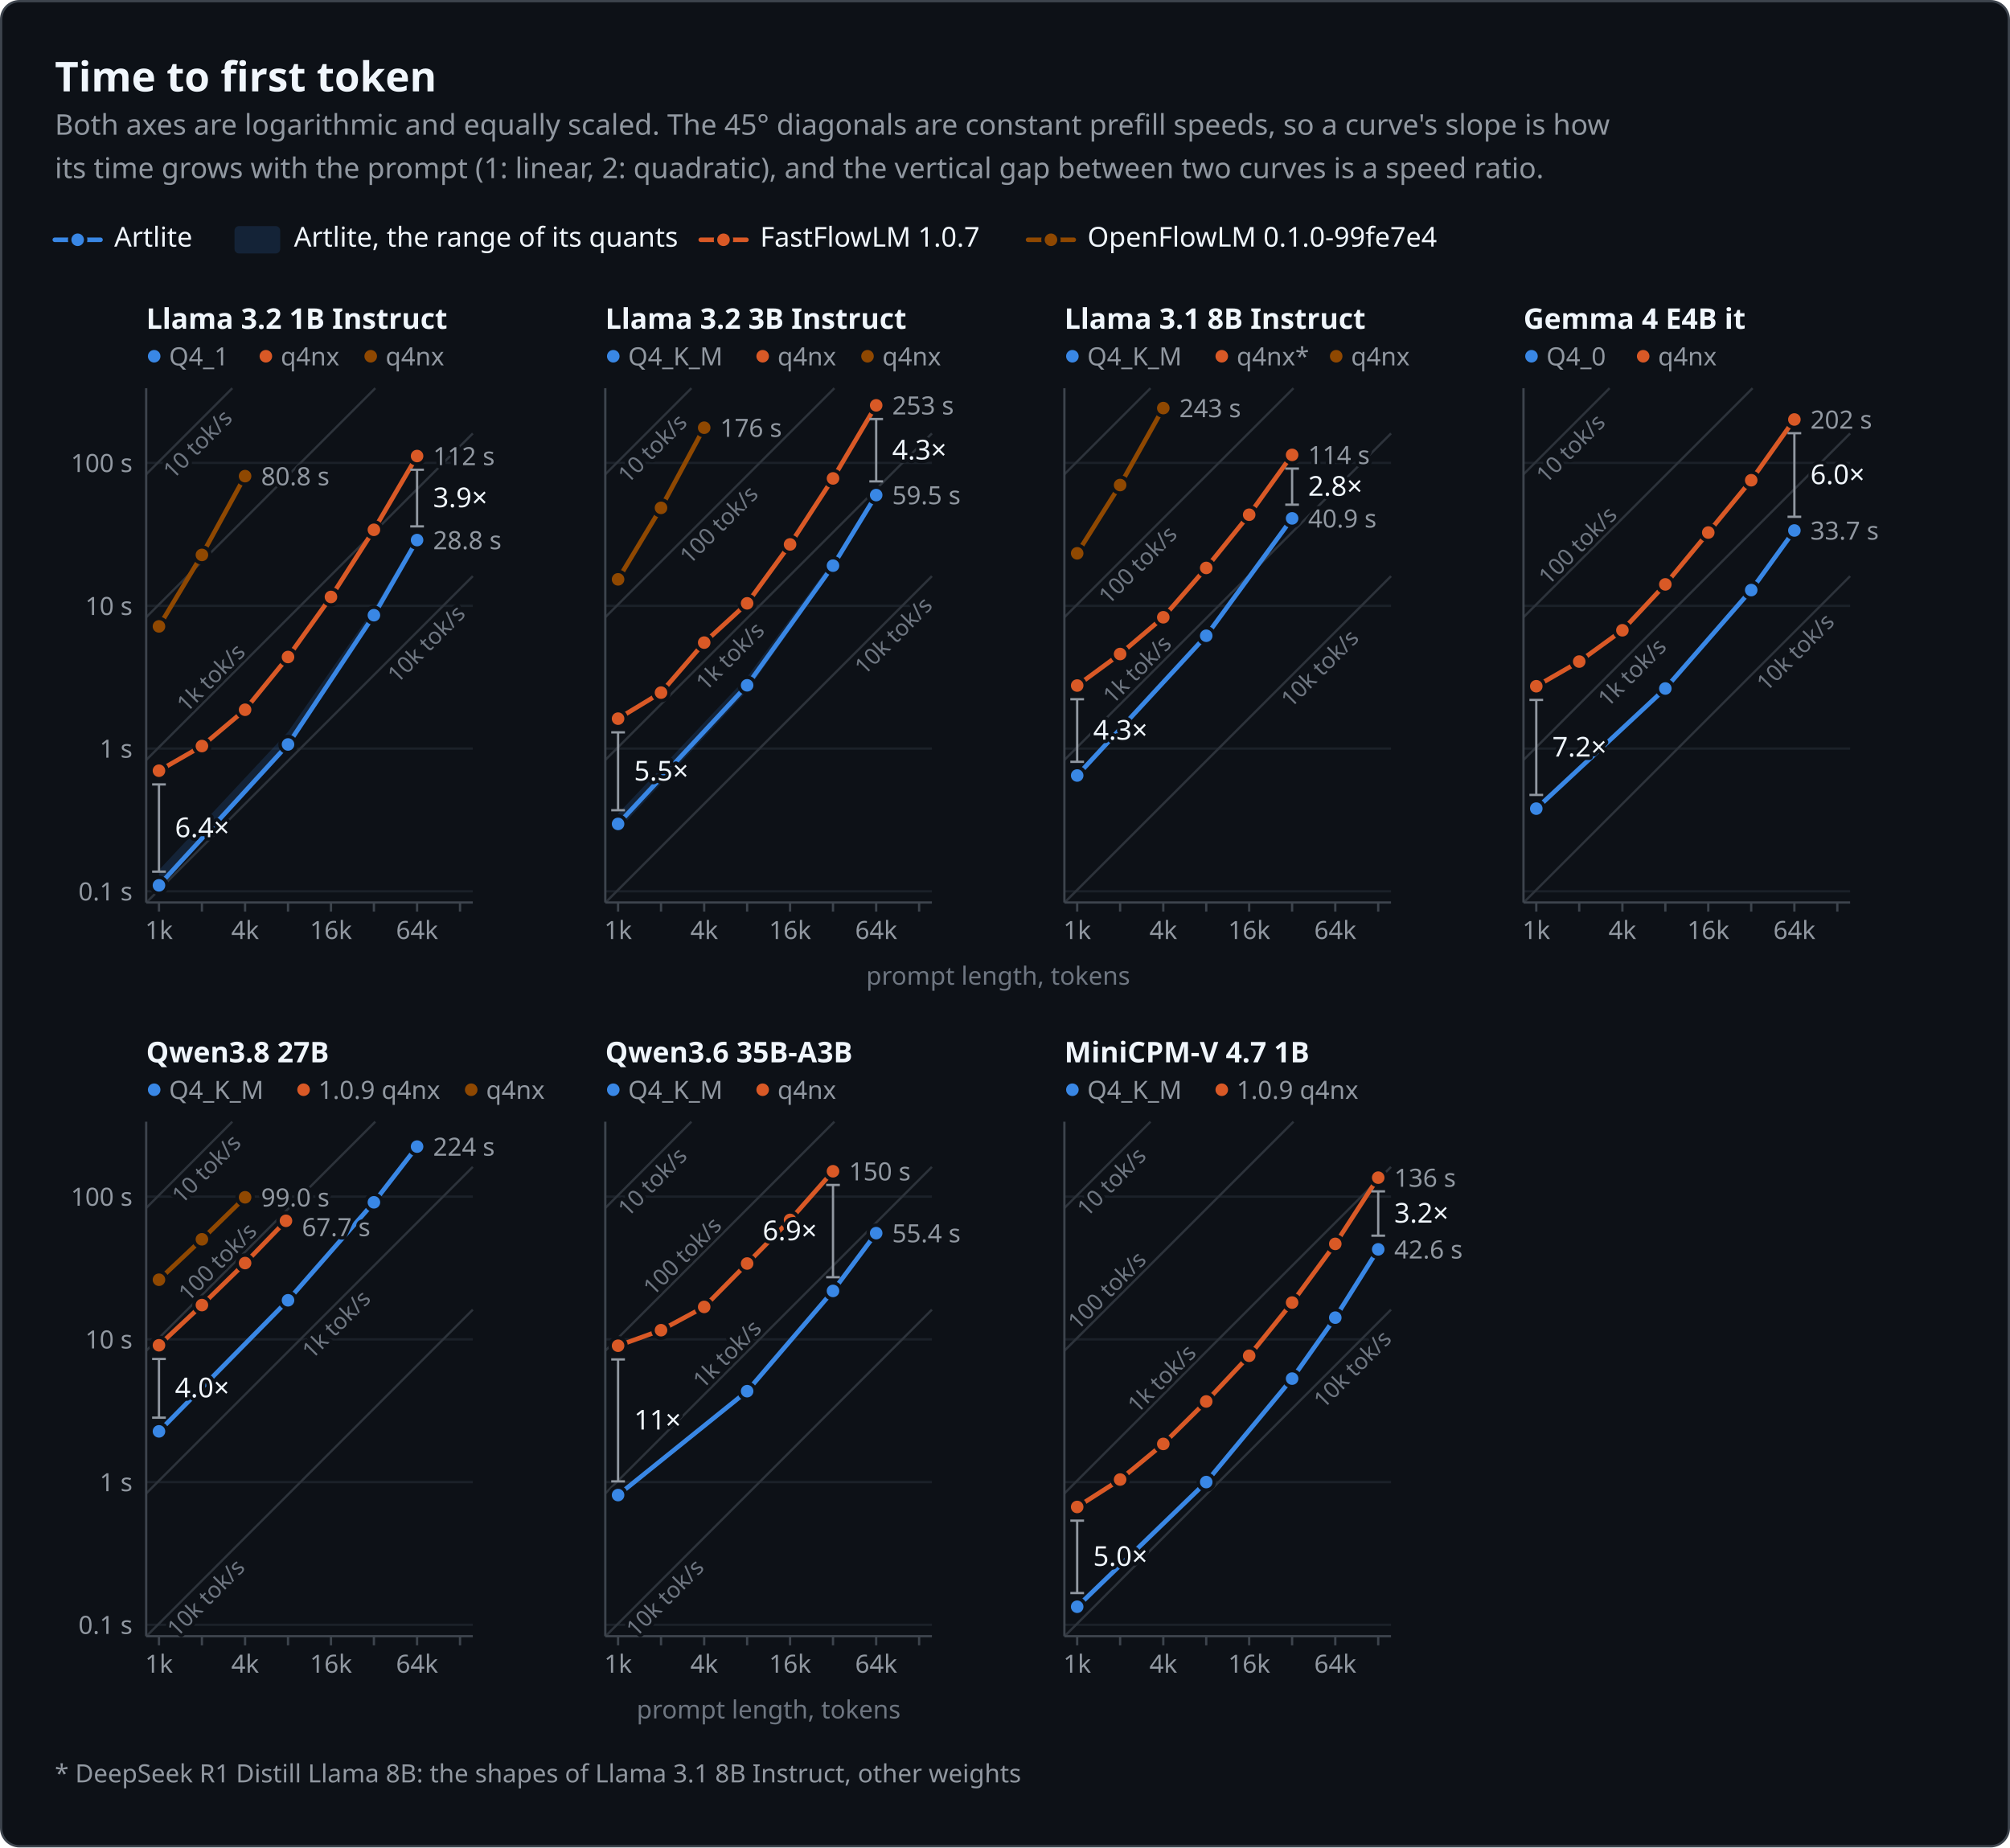
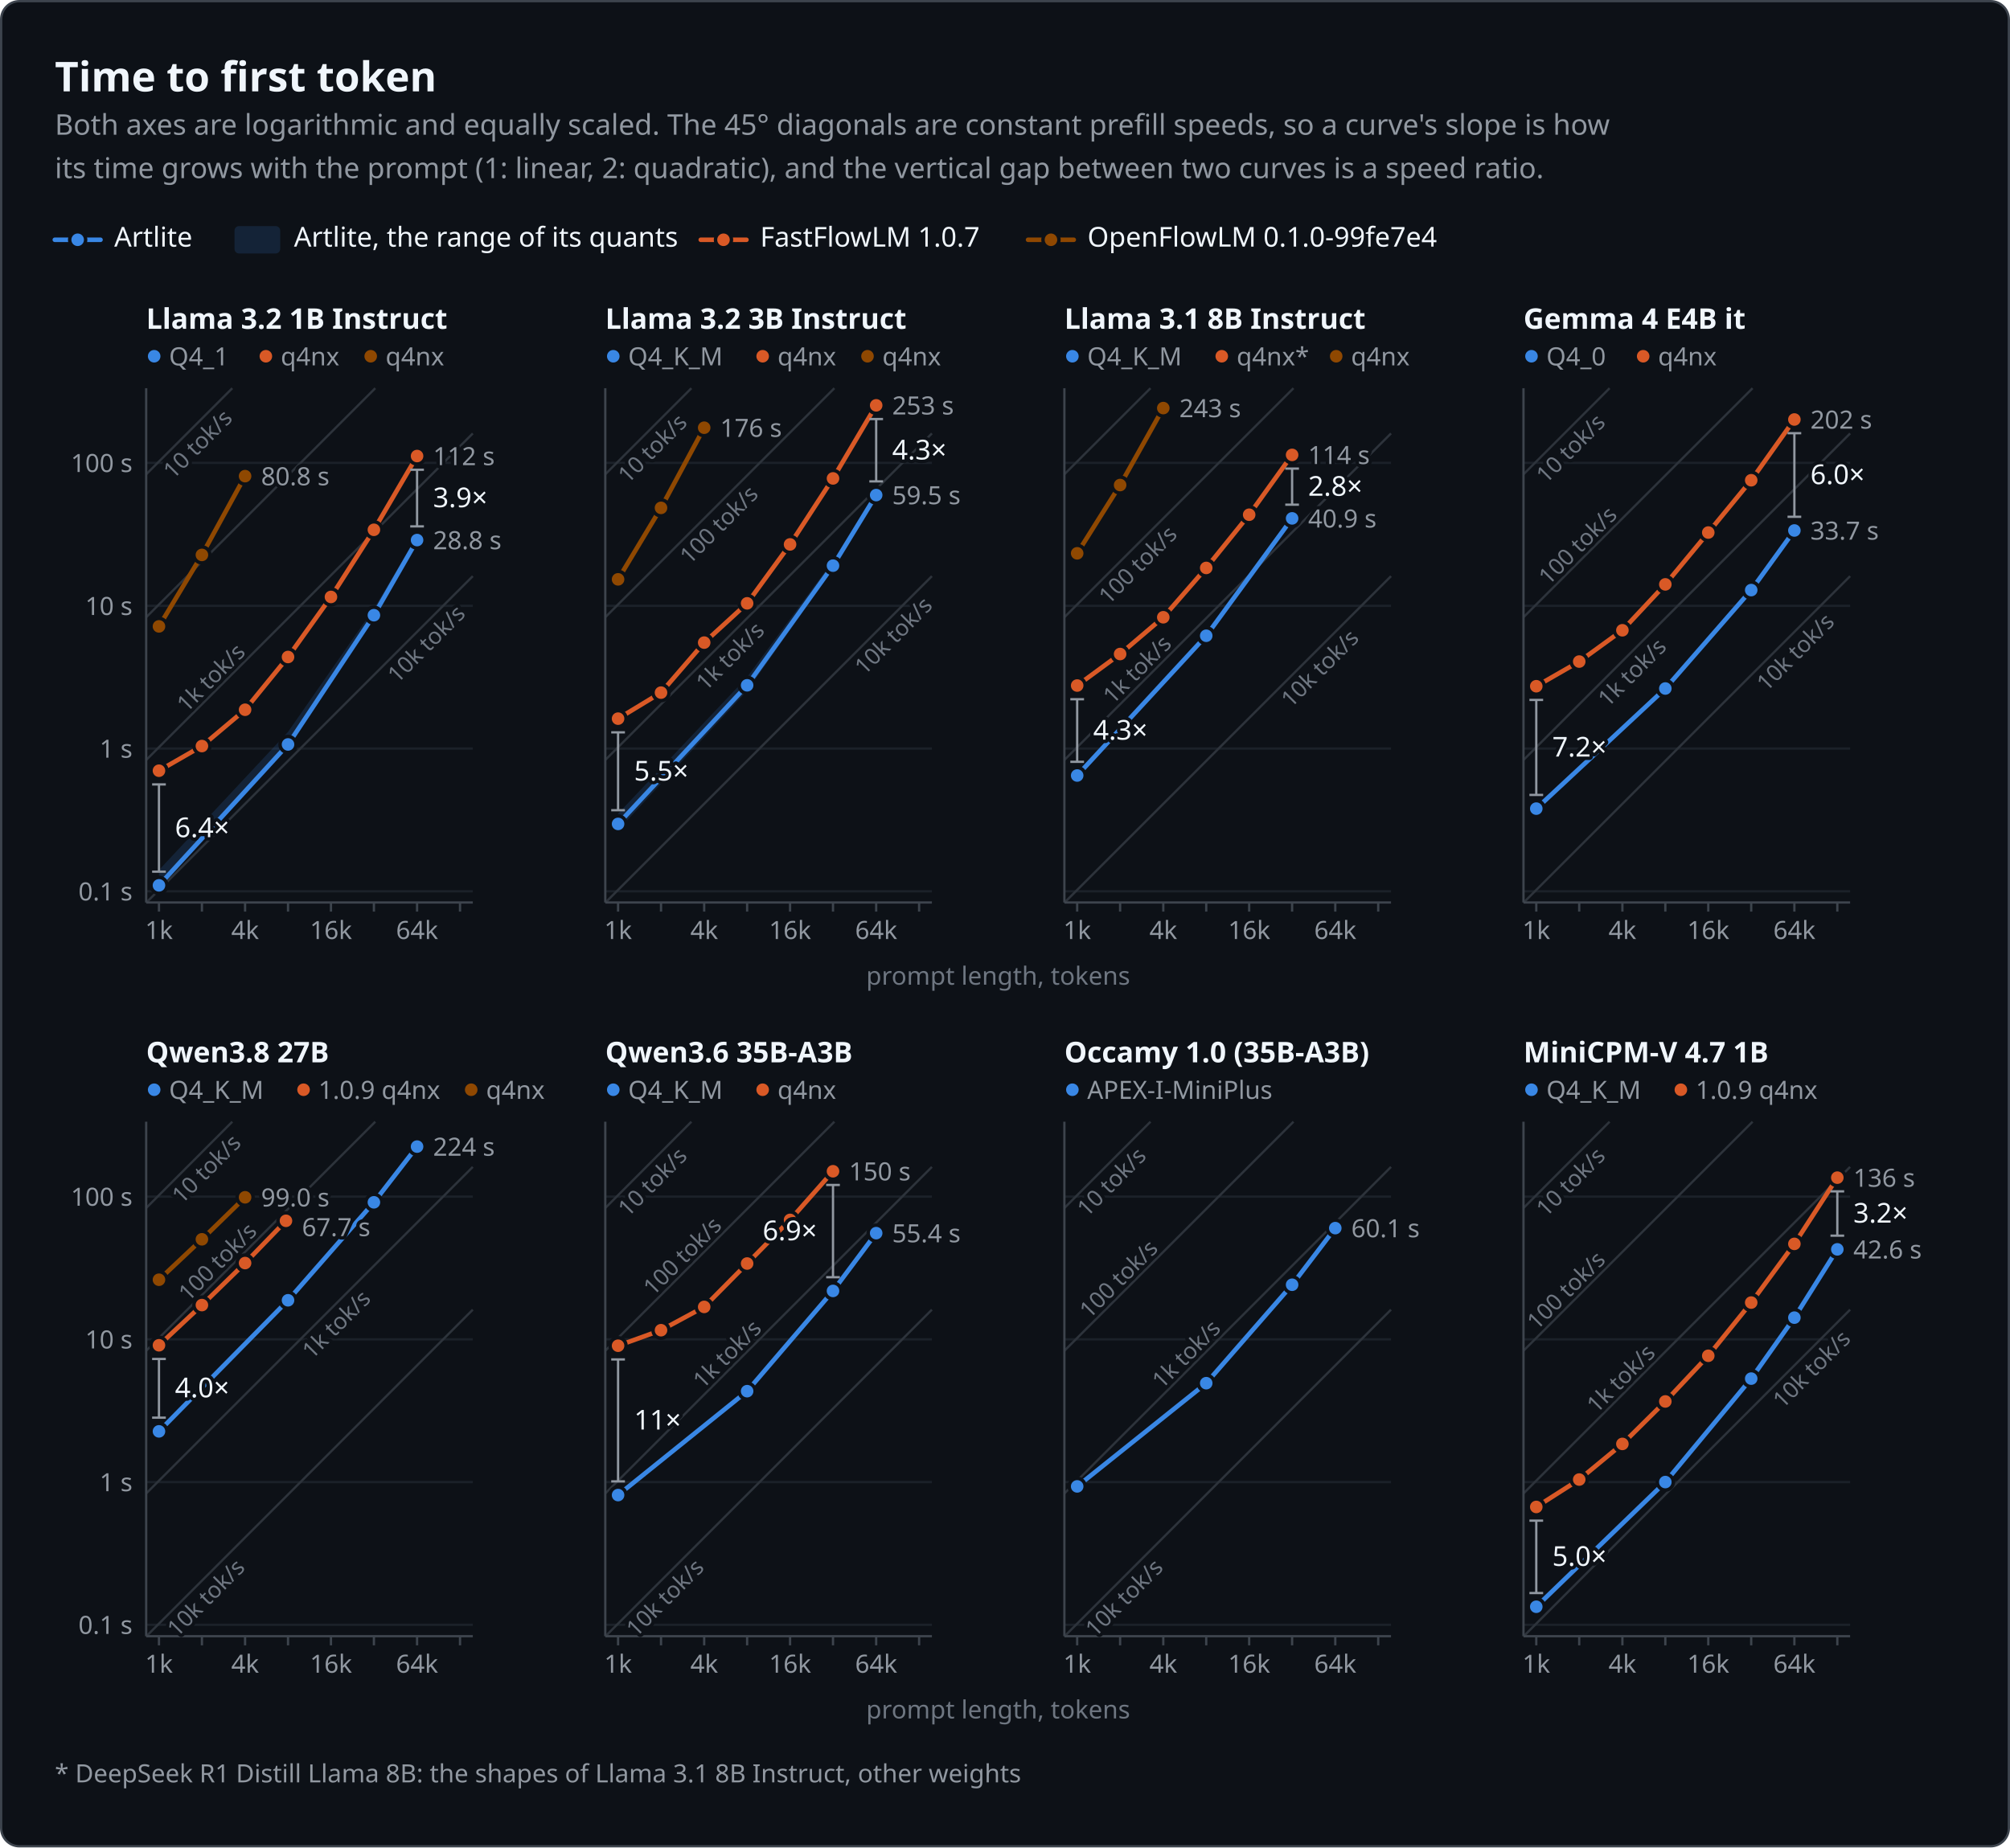
<svg xmlns="http://www.w3.org/2000/svg" width="880" height="809" viewBox="0 0 880 809" role="img" aria-labelledby="t d">
  <style>text{font-family:-apple-system, BlinkMacSystemFont, "Segoe UI", "Noto Sans", Helvetica, Arial, sans-serif;font-size:11px;fill:#9198a1;font-variant-numeric:tabular-nums}.title{font-size:18px;font-weight:600;fill:#f0f6fc}.sub{font-size:12.5px}.h{font-size:12.5px;font-weight:600;fill:#f0f6fc}.lbl{font-size:12px;fill:#f0f6fc}.lbl2{font-size:12px}.strong{font-weight:600;fill:#f0f6fc}.muted{fill:#6e7681}.small{font-size:10px}.halo{paint-order:stroke;stroke:#0d1117;stroke-width:3px;stroke-linejoin:round}.grid{stroke:#1b2129}.axis{stroke:#3d444d}.guide{stroke:#2d333b}.bracket{stroke:#9198a1;fill:none}.ft{fill:#1c5cab}.detail{font-size:12px;font-weight:400;fill:#9198a1}.tile{fill:#1b2129;stroke:#9198a1;stroke-width:1}.cut{stroke:#9198a1;stroke-width:.75;fill:none}.f0{fill:#3987e5}.l0{stroke:#3987e5;stroke-width:2;fill:none;stroke-linejoin:round;stroke-linecap:round}.d0{fill:#3987e5;stroke:#0d1117;stroke-width:1.5}.b0{fill:#3987e5;fill-opacity:.16}.f1{fill:#d95926}.l1{stroke:#d95926;stroke-width:2;fill:none;stroke-linejoin:round;stroke-linecap:round}.d1{fill:#d95926;stroke:#0d1117;stroke-width:1.5}.b1{fill:#d95926;fill-opacity:.16}.f2{fill:#199e70}.l2{stroke:#199e70;stroke-width:2;fill:none;stroke-linejoin:round;stroke-linecap:round}.d2{fill:#199e70;stroke:#0d1117;stroke-width:1.5}.b2{fill:#199e70;fill-opacity:.16}.f3{fill:#8f4801}.l3{stroke:#8f4801;stroke-width:2;fill:none;stroke-linejoin:round;stroke-linecap:round}.d3{fill:#8f4801;stroke:#0d1117;stroke-width:1.5}.b3{fill:#8f4801;fill-opacity:.16}</style>
  <rect x="0.5" y="0.5" width="879" height="808" rx="8" fill="#0d1117" stroke="#3d444d" />
  <text x="24.0" y="40.0" class="title">Time to first token</text>
  <text x="24.0" y="59.0" class="sub">Both axes are logarithmic and equally scaled. The 45° diagonals are constant prefill speeds, so a curve's slope is how</text>
  <text x="24.0" y="78.0" class="sub">its time grows with the prompt (1: linear, 2: quadratic), and the vertical gap between two curves is a speed ratio.</text>
  <line x1="24.0" y1="105.0" x2="44.0" y2="105.0" class="l0" />
  <circle cx="34" cy="105" r="3.5" class="d0" />
  <text x="50.0" y="108.0" class="lbl">Artlite</text>
  <rect x="102.672" y="99" width="20" height="12" rx="2" class="b0" />
  <text x="128.7" y="108.0" class="lbl">Artlite, the range of its quants</text>
  <line x1="306.8" y1="105.0" x2="326.8" y2="105.0" class="l1" />
  <circle cx="316.756" cy="105" r="3.5" class="d1" />
  <text x="332.8" y="108.0" class="lbl">FastFlowLM 1.0.7</text>
  <line x1="450.1" y1="105.0" x2="470.1" y2="105.0" class="l3" />
  <circle cx="460.12" cy="105" r="3.5" class="d3" />
  <text x="476.1" y="108.0" class="lbl">OpenFlowLM 0.1.0-99fe7e4</text>
  <text x="64.0" y="144.0" class="h">Llama 3.2 1B Instruct</text>
  <circle cx="67.5" cy="156.0" r="3.5" class="d0" />
  <text x="74.0" y="160.0">Q4_1</text>
  <circle cx="116.4" cy="156.0" r="3.5" class="d1" />
  <text x="122.9" y="160.0">q4nx</text>
  <circle cx="162.3" cy="156.0" r="3.5" class="d3" />
  <text x="168.8" y="160.0">q4nx</text>
  <line x1="64.0" y1="390.3" x2="207.0" y2="390.3" class="grid" />
  <text x="58.0" y="394.3" text-anchor="end">0.1 s</text>
  <line x1="64.0" y1="327.8" x2="207.0" y2="327.8" class="grid" />
  <text x="58.0" y="331.8" text-anchor="end">1 s</text>
  <line x1="64.0" y1="265.3" x2="207.0" y2="265.3" class="grid" />
  <text x="58.0" y="269.3" text-anchor="end">10 s</text>
  <line x1="64.0" y1="202.7" x2="207.0" y2="202.7" class="grid" />
  <text x="58.0" y="206.7" text-anchor="end">100 s</text>
  <line x1="64.0" y1="207.7" x2="101.7" y2="170.0" class="guide" />
  <line x1="64.0" y1="270.3" x2="164.3" y2="170.0" class="guide" />
  <line x1="64.0" y1="332.8" x2="207.0" y2="189.8" class="guide" />
  <line x1="64.1" y1="395.2" x2="207.0" y2="252.3" class="guide" />
  <line x1="64.0" y1="395.2" x2="207.0" y2="395.2" class="axis" />
  <line x1="64.0" y1="170.0" x2="64.0" y2="395.2" class="axis" />
  <line x1="69.6" y1="395.2" x2="69.6" y2="399.2" class="axis" />
  <text x="69.6" y="411.2" text-anchor="middle">1k</text>
  <line x1="88.4" y1="395.2" x2="88.4" y2="399.2" class="axis" />
  <line x1="107.3" y1="395.2" x2="107.3" y2="399.2" class="axis" />
  <text x="107.3" y="411.2" text-anchor="middle">4k</text>
  <line x1="126.1" y1="395.2" x2="126.1" y2="399.2" class="axis" />
  <line x1="144.9" y1="395.2" x2="144.9" y2="399.2" class="axis" />
  <text x="144.9" y="411.2" text-anchor="middle">16k</text>
  <line x1="163.7" y1="395.2" x2="163.7" y2="399.2" class="axis" />
  <line x1="182.6" y1="395.2" x2="182.6" y2="399.2" class="axis" />
  <text x="182.6" y="411.2" text-anchor="middle">64k</text>
  <line x1="201.4" y1="395.2" x2="201.4" y2="399.2" class="axis" />
  <polygon points="69.6,381.0 126.1,320.5 163.7,266.5 182.6,234.8 182.6,236.6 163.7,269.4 126.1,326.0 69.6,387.7" class="b0" />
  <polyline points="69.6,337.5 88.4,326.7 107.3,310.8 126.1,287.7 144.9,261.4 163.7,232.0 182.6,199.7" class="l1" />
  <circle cx="69.6" cy="337.5" r="3.5" class="d1" />
  <circle cx="88.4" cy="326.7" r="3.5" class="d1" />
  <circle cx="107.3" cy="310.8" r="3.5" class="d1" />
  <circle cx="126.1" cy="287.7" r="3.5" class="d1" />
  <circle cx="144.9" cy="261.4" r="3.5" class="d1" />
  <circle cx="163.7" cy="232.0" r="3.5" class="d1" />
  <circle cx="182.6" cy="199.7" r="3.5" class="d1" />
  <polyline points="69.6,274.3 88.4,243.0 107.3,208.5" class="l3" />
  <circle cx="69.6" cy="274.3" r="3.5" class="d3" />
  <circle cx="88.4" cy="243.0" r="3.5" class="d3" />
  <circle cx="107.3" cy="208.5" r="3.5" class="d3" />
  <polyline points="69.6,387.7 126.1,326.0 163.7,269.4 182.6,236.5" class="l0" />
  <circle cx="69.6" cy="387.7" r="3.5" class="d0" />
  <circle cx="126.1" cy="326.0" r="3.5" class="d0" />
  <circle cx="163.7" cy="269.4" r="3.5" class="d0" />
  <circle cx="182.6" cy="236.5" r="3.5" class="d0" />
  <text x="189.6" y="203.7" class="halo">112 s</text>
  <text x="114.3" y="212.5" class="halo">80.8 s</text>
  <text x="189.6" y="240.5" class="halo">28.8 s</text>
  <path d="M66.6,381.7h6M69.6,381.7V343.5M66.6,343.5h6" class="bracket" />
  <text x="76.6" y="366.6" class="lbl halo">6.4×</text>
  <path d="M179.6,230.5h6M182.6,230.5V205.7M179.6,205.7h6" class="bracket" />
  <text x="189.6" y="222.1" class="lbl halo">3.9×</text>
  <text x="89.0" y="196.9" text-anchor="middle" class="muted small halo" transform="rotate(-45.0 89.0 196.9)">10 tok/s</text>
  <text x="94.8" y="299.2" text-anchor="middle" class="muted small halo" transform="rotate(-45.0 94.8 299.2)">1k tok/s</text>
  <text x="189.1" y="284.4" text-anchor="middle" class="muted small halo" transform="rotate(-45.0 189.1 284.4)">10k tok/s</text>
  <text x="265.0" y="144.0" class="h">Llama 3.2 3B Instruct</text>
  <circle cx="268.5" cy="156.0" r="3.5" class="d0" />
  <text x="275.0" y="160.0">Q4_K_M</text>
  <circle cx="333.9" cy="156.0" r="3.5" class="d1" />
  <text x="340.4" y="160.0">q4nx</text>
  <circle cx="379.8" cy="156.0" r="3.5" class="d3" />
  <text x="386.3" y="160.0">q4nx</text>
  <line x1="265.0" y1="390.3" x2="408.0" y2="390.3" class="grid" />
  <line x1="265.0" y1="327.8" x2="408.0" y2="327.8" class="grid" />
  <line x1="265.0" y1="265.3" x2="408.0" y2="265.3" class="grid" />
  <line x1="265.0" y1="202.7" x2="408.0" y2="202.7" class="grid" />
  <line x1="265.0" y1="207.7" x2="302.7" y2="170.0" class="guide" />
  <line x1="265.0" y1="270.3" x2="365.3" y2="170.0" class="guide" />
  <line x1="265.0" y1="332.8" x2="408.0" y2="189.8" class="guide" />
  <line x1="265.1" y1="395.2" x2="408.0" y2="252.3" class="guide" />
  <line x1="265.0" y1="395.2" x2="408.0" y2="395.2" class="axis" />
  <line x1="265.0" y1="170.0" x2="265.0" y2="395.2" class="axis" />
  <line x1="270.6" y1="395.2" x2="270.6" y2="399.2" class="axis" />
  <text x="270.6" y="411.2" text-anchor="middle">1k</text>
  <line x1="289.4" y1="395.2" x2="289.4" y2="399.2" class="axis" />
  <line x1="308.3" y1="395.2" x2="308.3" y2="399.2" class="axis" />
  <text x="308.3" y="411.2" text-anchor="middle">4k</text>
  <line x1="327.1" y1="395.2" x2="327.1" y2="399.2" class="axis" />
  <line x1="345.9" y1="395.2" x2="345.9" y2="399.2" class="axis" />
  <text x="345.9" y="411.2" text-anchor="middle">16k</text>
  <line x1="364.7" y1="395.2" x2="364.7" y2="399.2" class="axis" />
  <line x1="383.6" y1="395.2" x2="383.6" y2="399.2" class="axis" />
  <text x="383.6" y="411.2" text-anchor="middle">64k</text>
  <line x1="402.4" y1="395.2" x2="402.4" y2="399.2" class="axis" />
  <polygon points="270.6,356.3 327.1,296.5 364.7,245.6 364.7,249.2 327.1,302.5 270.6,363.5" class="b0" />
  <polyline points="270.6,314.7 289.4,303.3 308.3,281.4 327.1,264.2 345.9,238.4 364.7,209.5 383.6,177.5" class="l1" />
  <circle cx="270.6" cy="314.7" r="3.5" class="d1" />
  <circle cx="289.4" cy="303.3" r="3.5" class="d1" />
  <circle cx="308.3" cy="281.4" r="3.5" class="d1" />
  <circle cx="327.1" cy="264.2" r="3.5" class="d1" />
  <circle cx="345.9" cy="238.4" r="3.5" class="d1" />
  <circle cx="364.7" cy="209.5" r="3.5" class="d1" />
  <circle cx="383.6" cy="177.5" r="3.5" class="d1" />
  <polyline points="270.6,253.7 289.4,222.4 308.3,187.3" class="l3" />
  <circle cx="270.6" cy="253.7" r="3.5" class="d3" />
  <circle cx="289.4" cy="222.4" r="3.5" class="d3" />
  <circle cx="308.3" cy="187.3" r="3.5" class="d3" />
  <polyline points="270.6,360.8 327.1,300.1 364.7,247.7 383.6,216.8" class="l0" />
  <circle cx="270.6" cy="360.8" r="3.5" class="d0" />
  <circle cx="327.1" cy="300.1" r="3.5" class="d0" />
  <circle cx="364.7" cy="247.7" r="3.5" class="d0" />
  <circle cx="383.6" cy="216.8" r="3.5" class="d0" />
  <text x="390.6" y="181.5" class="halo">253 s</text>
  <text x="315.3" y="191.3" class="halo">176 s</text>
  <text x="390.6" y="220.8" class="halo">59.5 s</text>
  <path d="M267.6,354.8h6M270.6,354.8V320.7M267.6,320.7h6" class="bracket" />
  <text x="277.6" y="341.8" class="lbl halo">5.5×</text>
  <path d="M380.6,210.8h6M383.6,210.8V183.5M380.6,183.5h6" class="bracket" />
  <text x="390.6" y="201.2" class="lbl halo">4.3×</text>
  <text x="288.1" y="198.8" text-anchor="middle" class="muted small halo" transform="rotate(-45.0 288.1 198.8)">10 tok/s</text>
  <text x="317.2" y="232.2" text-anchor="middle" class="muted small halo" transform="rotate(-45.0 317.2 232.2)">100 tok/s</text>
  <text x="322.1" y="289.8" text-anchor="middle" class="muted small halo" transform="rotate(-45.0 322.1 289.8)">1k tok/s</text>
  <text x="393.6" y="280.8" text-anchor="middle" class="muted small halo" transform="rotate(-45.0 393.6 280.8)">10k tok/s</text>
  <text x="466.0" y="144.0" class="h">Llama 3.1 8B Instruct</text>
  <circle cx="469.5" cy="156.0" r="3.5" class="d0" />
  <text x="476.0" y="160.0">Q4_K_M</text>
  <circle cx="534.9" cy="156.0" r="3.5" class="d1" />
  <text x="541.4" y="160.0">q4nx*</text>
  <circle cx="585.0" cy="156.0" r="3.5" class="d3" />
  <text x="591.5" y="160.0">q4nx</text>
  <line x1="466.0" y1="390.3" x2="609.0" y2="390.3" class="grid" />
  <line x1="466.0" y1="327.8" x2="609.0" y2="327.8" class="grid" />
  <line x1="466.0" y1="265.3" x2="609.0" y2="265.3" class="grid" />
  <line x1="466.0" y1="202.7" x2="609.0" y2="202.7" class="grid" />
  <line x1="466.0" y1="207.7" x2="503.7" y2="170.0" class="guide" />
  <line x1="466.0" y1="270.3" x2="566.3" y2="170.0" class="guide" />
  <line x1="466.0" y1="332.8" x2="609.0" y2="189.8" class="guide" />
  <line x1="466.1" y1="395.2" x2="609.0" y2="252.3" class="guide" />
  <line x1="466.0" y1="395.2" x2="609.0" y2="395.2" class="axis" />
  <line x1="466.0" y1="170.0" x2="466.0" y2="395.2" class="axis" />
  <line x1="471.6" y1="395.2" x2="471.6" y2="399.2" class="axis" />
  <text x="471.6" y="411.2" text-anchor="middle">1k</text>
  <line x1="490.4" y1="395.2" x2="490.4" y2="399.2" class="axis" />
  <line x1="509.3" y1="395.2" x2="509.3" y2="399.2" class="axis" />
  <text x="509.3" y="411.2" text-anchor="middle">4k</text>
  <line x1="528.1" y1="395.2" x2="528.1" y2="399.2" class="axis" />
  <line x1="546.9" y1="395.2" x2="546.9" y2="399.2" class="axis" />
  <text x="546.9" y="411.2" text-anchor="middle">16k</text>
  <line x1="565.7" y1="395.2" x2="565.7" y2="399.2" class="axis" />
  <line x1="584.6" y1="395.2" x2="584.6" y2="399.2" class="axis" />
  <text x="584.6" y="411.2" text-anchor="middle">64k</text>
  <line x1="603.4" y1="395.2" x2="603.4" y2="399.2" class="axis" />
  <polygon points="471.6,339.6 528.1,278.4 565.7,227.0 565.7,227.7 528.1,279.6 471.6,341.0" class="b0" />
  <polyline points="471.6,300.2 490.4,286.4 509.3,270.3 528.1,248.7 546.9,225.4 565.7,199.2" class="l1" />
  <circle cx="471.6" cy="300.2" r="3.5" class="d1" />
  <circle cx="490.4" cy="286.4" r="3.5" class="d1" />
  <circle cx="509.3" cy="270.3" r="3.5" class="d1" />
  <circle cx="528.1" cy="248.7" r="3.5" class="d1" />
  <circle cx="546.9" cy="225.4" r="3.5" class="d1" />
  <circle cx="565.7" cy="199.2" r="3.5" class="d1" />
  <polyline points="471.6,242.3 490.4,212.4 509.3,178.7" class="l3" />
  <circle cx="471.6" cy="242.3" r="3.5" class="d3" />
  <circle cx="490.4" cy="212.4" r="3.5" class="d3" />
  <circle cx="509.3" cy="178.7" r="3.5" class="d3" />
  <polyline points="471.6,339.6 528.1,278.4 565.7,227.0" class="l0" />
  <circle cx="471.6" cy="339.6" r="3.5" class="d0" />
  <circle cx="528.1" cy="278.4" r="3.5" class="d0" />
  <circle cx="565.7" cy="227.0" r="3.5" class="d0" />
  <text x="516.3" y="182.7" class="halo">243 s</text>
  <text x="572.7" y="203.2" class="halo">114 s</text>
  <text x="572.7" y="231.0" class="halo">40.9 s</text>
  <path d="M468.6,333.6h6M471.6,333.6V306.2M468.6,306.2h6" class="bracket" />
  <text x="478.6" y="323.9" class="lbl halo">4.3×</text>
  <path d="M562.7,221.0h6M565.7,221.0V205.2M562.7,205.2h6" class="bracket" />
  <text x="572.7" y="217.1" class="lbl halo">2.8×</text>
  <text x="500.6" y="249.8" text-anchor="middle" class="muted small halo" transform="rotate(-45.0 500.6 249.8)">100 tok/s</text>
  <text x="500.3" y="295.6" text-anchor="middle" class="muted small halo" transform="rotate(-45.0 500.3 295.6)">1k tok/s</text>
  <text x="580.3" y="295.1" text-anchor="middle" class="muted small halo" transform="rotate(-45.0 580.3 295.1)">10k tok/s</text>
  <text x="667.0" y="144.0" class="h">Gemma 4 E4B it</text>
  <circle cx="670.5" cy="156.0" r="3.5" class="d0" />
  <text x="677.0" y="160.0">Q4_0</text>
  <circle cx="719.4" cy="156.0" r="3.5" class="d1" />
  <text x="725.9" y="160.0">q4nx</text>
  <line x1="667.0" y1="390.3" x2="810.0" y2="390.3" class="grid" />
  <line x1="667.0" y1="327.8" x2="810.0" y2="327.8" class="grid" />
  <line x1="667.0" y1="265.3" x2="810.0" y2="265.3" class="grid" />
  <line x1="667.0" y1="202.7" x2="810.0" y2="202.7" class="grid" />
  <line x1="667.0" y1="207.7" x2="704.7" y2="170.0" class="guide" />
  <line x1="667.0" y1="270.3" x2="767.3" y2="170.0" class="guide" />
  <line x1="667.0" y1="332.8" x2="810.0" y2="189.8" class="guide" />
  <line x1="667.1" y1="395.2" x2="810.0" y2="252.3" class="guide" />
  <line x1="667.0" y1="395.2" x2="810.0" y2="395.2" class="axis" />
  <line x1="667.0" y1="170.0" x2="667.0" y2="395.2" class="axis" />
  <line x1="672.6" y1="395.2" x2="672.6" y2="399.2" class="axis" />
  <text x="672.6" y="411.2" text-anchor="middle">1k</text>
  <line x1="691.4" y1="395.2" x2="691.4" y2="399.2" class="axis" />
  <line x1="710.3" y1="395.2" x2="710.3" y2="399.2" class="axis" />
  <text x="710.3" y="411.2" text-anchor="middle">4k</text>
  <line x1="729.1" y1="395.2" x2="729.1" y2="399.2" class="axis" />
  <line x1="747.9" y1="395.2" x2="747.9" y2="399.2" class="axis" />
  <text x="747.9" y="411.2" text-anchor="middle">16k</text>
  <line x1="766.7" y1="395.2" x2="766.7" y2="399.2" class="axis" />
  <line x1="785.6" y1="395.2" x2="785.6" y2="399.2" class="axis" />
  <text x="785.6" y="411.2" text-anchor="middle">64k</text>
  <line x1="804.4" y1="395.2" x2="804.4" y2="399.2" class="axis" />
  <polyline points="672.6,300.5 691.4,289.7 710.3,276.0 729.1,255.9 747.9,233.2 766.7,210.3 785.6,183.7" class="l1" />
  <circle cx="672.6" cy="300.5" r="3.5" class="d1" />
  <circle cx="691.4" cy="289.7" r="3.5" class="d1" />
  <circle cx="710.3" cy="276.0" r="3.5" class="d1" />
  <circle cx="729.1" cy="255.9" r="3.5" class="d1" />
  <circle cx="747.9" cy="233.2" r="3.5" class="d1" />
  <circle cx="766.7" cy="210.3" r="3.5" class="d1" />
  <circle cx="785.6" cy="183.7" r="3.5" class="d1" />
  <polyline points="672.6,354.1 729.1,301.5 766.7,258.4 785.6,232.3" class="l0" />
  <circle cx="672.6" cy="354.1" r="3.5" class="d0" />
  <circle cx="729.1" cy="301.5" r="3.5" class="d0" />
  <circle cx="766.7" cy="258.4" r="3.5" class="d0" />
  <circle cx="785.6" cy="232.3" r="3.5" class="d0" />
  <text x="792.6" y="187.7" class="halo">202 s</text>
  <text x="792.6" y="236.3" class="halo">33.7 s</text>
  <path d="M669.6,348.1h6M672.6,348.1V306.5M669.6,306.5h6" class="bracket" />
  <text x="679.6" y="331.3" class="lbl halo">7.2×</text>
  <path d="M782.6,226.3h6M785.6,226.3V189.7M782.6,189.7h6" class="bracket" />
  <text x="792.6" y="212.0" class="lbl halo">6.0×</text>
  <text x="690.1" y="198.8" text-anchor="middle" class="muted small halo" transform="rotate(-45.0 690.1 198.8)">10 tok/s</text>
  <text x="693.2" y="241.3" text-anchor="middle" class="muted small halo" transform="rotate(-45.0 693.2 241.3)">100 tok/s</text>
  <text x="717.0" y="296.9" text-anchor="middle" class="muted small halo" transform="rotate(-45.0 717.0 296.9)">1k tok/s</text>
  <text x="788.5" y="288.0" text-anchor="middle" class="muted small halo" transform="rotate(-45.0 788.5 288.0)">10k tok/s</text>
  <text x="437.0" y="431.2" text-anchor="middle" class="muted">prompt length, tokens</text>
  <text x="64.0" y="465.2" class="h">Qwen3.8 27B</text>
  <circle cx="67.5" cy="477.2" r="3.5" class="d0" />
  <text x="74.0" y="481.2">Q4_K_M</text>
  <circle cx="132.9" cy="477.2" r="3.5" class="d1" />
  <text x="139.4" y="481.2">1.0.9 q4nx</text>
  <circle cx="206.3" cy="477.2" r="3.5" class="d3" />
  <text x="212.8" y="481.2">q4nx</text>
  <line x1="64.0" y1="711.5" x2="207.0" y2="711.5" class="grid" />
  <text x="58.0" y="715.5" text-anchor="end">0.1 s</text>
  <line x1="64.0" y1="649.0" x2="207.0" y2="649.0" class="grid" />
  <text x="58.0" y="653.0" text-anchor="end">1 s</text>
  <line x1="64.0" y1="586.5" x2="207.0" y2="586.5" class="grid" />
  <text x="58.0" y="590.5" text-anchor="end">10 s</text>
  <line x1="64.0" y1="524.0" x2="207.0" y2="524.0" class="grid" />
  <text x="58.0" y="528.0" text-anchor="end">100 s</text>
  <line x1="64.0" y1="529.0" x2="101.7" y2="491.2" class="guide" />
  <line x1="64.0" y1="591.5" x2="164.3" y2="491.2" class="guide" />
  <line x1="64.0" y1="654.0" x2="207.0" y2="511.0" class="guide" />
  <line x1="64.1" y1="716.5" x2="207.0" y2="573.5" class="guide" />
  <line x1="64.0" y1="716.5" x2="207.0" y2="716.5" class="axis" />
  <line x1="64.0" y1="491.2" x2="64.0" y2="716.5" class="axis" />
  <line x1="69.6" y1="716.5" x2="69.6" y2="720.5" class="axis" />
  <text x="69.6" y="732.5" text-anchor="middle">1k</text>
  <line x1="88.4" y1="716.5" x2="88.4" y2="720.5" class="axis" />
  <line x1="107.3" y1="716.5" x2="107.3" y2="720.5" class="axis" />
  <text x="107.3" y="732.5" text-anchor="middle">4k</text>
  <line x1="126.1" y1="716.5" x2="126.1" y2="720.5" class="axis" />
  <line x1="144.9" y1="716.5" x2="144.9" y2="720.5" class="axis" />
  <text x="144.9" y="732.5" text-anchor="middle">16k</text>
  <line x1="163.7" y1="716.5" x2="163.7" y2="720.5" class="axis" />
  <line x1="182.6" y1="716.5" x2="182.6" y2="720.5" class="axis" />
  <text x="182.6" y="732.5" text-anchor="middle">64k</text>
  <line x1="201.4" y1="716.5" x2="201.4" y2="720.5" class="axis" />
  <polyline points="69.6,589.1 88.4,571.5 107.3,553.1 125.2,534.6" class="l1" />
  <circle cx="69.6" cy="589.1" r="3.5" class="d1" />
  <circle cx="88.4" cy="571.5" r="3.5" class="d1" />
  <circle cx="107.3" cy="553.1" r="3.5" class="d1" />
  <circle cx="125.2" cy="534.6" r="3.5" class="d1" />
  <polyline points="69.6,560.4 88.4,542.7 107.3,524.3" class="l3" />
  <circle cx="69.6" cy="560.4" r="3.5" class="d3" />
  <circle cx="88.4" cy="542.7" r="3.5" class="d3" />
  <circle cx="107.3" cy="524.3" r="3.5" class="d3" />
  <polyline points="69.6,626.8 126.1,569.4 163.7,526.5 182.6,502.1" class="l0" />
  <circle cx="69.6" cy="626.8" r="3.5" class="d0" />
  <circle cx="126.1" cy="569.4" r="3.5" class="d0" />
  <circle cx="163.7" cy="526.5" r="3.5" class="d0" />
  <circle cx="182.6" cy="502.1" r="3.5" class="d0" />
  <text x="189.6" y="506.1" class="halo">224 s</text>
  <text x="114.3" y="528.3" class="halo">99.0 s</text>
  <text x="132.2" y="541.3" class="halo">67.7 s</text>
  <path d="M66.6,620.8h6M69.6,620.8V595.1M66.6,595.1h6" class="bracket" />
  <text x="76.6" y="611.9" class="lbl halo">4.0×</text>
  <text x="92.8" y="514.3" text-anchor="middle" class="muted small halo" transform="rotate(-45.0 92.8 514.3)">10 tok/s</text>
  <text x="97.7" y="555.0" text-anchor="middle" class="muted small halo" transform="rotate(-45.0 97.7 555.0)">100 tok/s</text>
  <text x="149.7" y="582.4" text-anchor="middle" class="muted small halo" transform="rotate(-45.0 149.7 582.4)">1k tok/s</text>
  <text x="92.6" y="702.1" text-anchor="middle" class="muted small halo" transform="rotate(-45.0 92.6 702.1)">10k tok/s</text>
  <text x="265.0" y="465.2" class="h">Qwen3.6 35B-A3B</text>
  <circle cx="268.5" cy="477.2" r="3.5" class="d0" />
  <text x="275.0" y="481.2">Q4_K_M</text>
  <circle cx="333.9" cy="477.2" r="3.5" class="d1" />
  <text x="340.4" y="481.2">q4nx</text>
  <line x1="265.0" y1="711.5" x2="408.0" y2="711.5" class="grid" />
  <line x1="265.0" y1="649.0" x2="408.0" y2="649.0" class="grid" />
  <line x1="265.0" y1="586.5" x2="408.0" y2="586.5" class="grid" />
  <line x1="265.0" y1="524.0" x2="408.0" y2="524.0" class="grid" />
  <line x1="265.0" y1="529.0" x2="302.7" y2="491.2" class="guide" />
  <line x1="265.0" y1="591.5" x2="365.3" y2="491.2" class="guide" />
  <line x1="265.0" y1="654.0" x2="408.0" y2="511.0" class="guide" />
  <line x1="265.1" y1="716.5" x2="408.0" y2="573.5" class="guide" />
  <line x1="265.0" y1="716.5" x2="408.0" y2="716.5" class="axis" />
  <line x1="265.0" y1="491.2" x2="265.0" y2="716.5" class="axis" />
  <line x1="270.6" y1="716.5" x2="270.6" y2="720.5" class="axis" />
  <text x="270.6" y="732.5" text-anchor="middle">1k</text>
  <line x1="289.4" y1="716.5" x2="289.4" y2="720.5" class="axis" />
  <line x1="308.3" y1="716.5" x2="308.3" y2="720.5" class="axis" />
  <text x="308.3" y="732.5" text-anchor="middle">4k</text>
  <line x1="327.1" y1="716.5" x2="327.1" y2="720.5" class="axis" />
  <line x1="345.9" y1="716.5" x2="345.9" y2="720.5" class="axis" />
  <text x="345.9" y="732.5" text-anchor="middle">16k</text>
  <line x1="364.7" y1="716.5" x2="364.7" y2="720.5" class="axis" />
  <line x1="383.6" y1="716.5" x2="383.6" y2="720.5" class="axis" />
  <text x="383.6" y="732.5" text-anchor="middle">64k</text>
  <line x1="402.4" y1="716.5" x2="402.4" y2="720.5" class="axis" />
  <polyline points="270.6,589.3 289.4,582.5 308.3,572.3 327.1,553.3 345.9,534.2 364.7,512.9" class="l1" />
  <circle cx="270.6" cy="589.3" r="3.5" class="d1" />
  <circle cx="289.4" cy="582.5" r="3.5" class="d1" />
  <circle cx="308.3" cy="572.3" r="3.5" class="d1" />
  <circle cx="327.1" cy="553.3" r="3.5" class="d1" />
  <circle cx="345.9" cy="534.2" r="3.5" class="d1" />
  <circle cx="364.7" cy="512.9" r="3.5" class="d1" />
  <polyline points="270.6,654.7 327.1,609.2 364.7,565.3 383.6,540.0" class="l0" />
  <circle cx="270.6" cy="654.7" r="3.5" class="d0" />
  <circle cx="327.1" cy="609.2" r="3.5" class="d0" />
  <circle cx="364.7" cy="565.3" r="3.5" class="d0" />
  <circle cx="383.6" cy="540.0" r="3.5" class="d0" />
  <text x="371.7" y="516.9" class="halo">150 s</text>
  <text x="390.6" y="544.0" class="halo">55.4 s</text>
  <path d="M267.6,648.7h6M270.6,648.7V595.3M267.6,595.3h6" class="bracket" />
  <text x="277.6" y="626.0" class="lbl halo">11×</text>
  <path d="M361.7,559.3h6M364.7,559.3V518.9M361.7,518.9h6" class="bracket" />
  <text x="357.7" y="543.1" text-anchor="end" class="lbl halo">6.9×</text>
  <text x="288.1" y="520.0" text-anchor="middle" class="muted small halo" transform="rotate(-45.0 288.1 520.0)">10 tok/s</text>
  <text x="301.2" y="552.5" text-anchor="middle" class="muted small halo" transform="rotate(-45.0 301.2 552.5)">100 tok/s</text>
  <text x="320.8" y="595.4" text-anchor="middle" class="muted small halo" transform="rotate(-45.0 320.8 595.4)">1k tok/s</text>
  <text x="293.6" y="702.1" text-anchor="middle" class="muted small halo" transform="rotate(-45.0 293.6 702.1)">10k tok/s</text>
-   <text x="466.0" y="465.2" class="h">MiniCPM-V 4.7 1B</text>
+   <text x="466.0" y="465.2" class="h">Occamy 1.0 (35B-A3B)</text>
  <circle cx="469.5" cy="477.2" r="3.5" class="d0" />
-   <text x="476.0" y="481.2">Q4_K_M</text>
-   <circle cx="534.9" cy="477.2" r="3.5" class="d1" />
-   <text x="541.4" y="481.2">1.0.9 q4nx</text>
+   <text x="476.0" y="481.2">APEX-I-MiniPlus</text>
  <line x1="466.0" y1="711.5" x2="609.0" y2="711.5" class="grid" />
  <line x1="466.0" y1="649.0" x2="609.0" y2="649.0" class="grid" />
  <line x1="466.0" y1="586.5" x2="609.0" y2="586.5" class="grid" />
  <line x1="466.0" y1="524.0" x2="609.0" y2="524.0" class="grid" />
  <line x1="466.0" y1="529.0" x2="503.7" y2="491.2" class="guide" />
  <line x1="466.0" y1="591.5" x2="566.3" y2="491.2" class="guide" />
  <line x1="466.0" y1="654.0" x2="609.0" y2="511.0" class="guide" />
  <line x1="466.1" y1="716.5" x2="609.0" y2="573.5" class="guide" />
  <line x1="466.0" y1="716.5" x2="609.0" y2="716.5" class="axis" />
  <line x1="466.0" y1="491.2" x2="466.0" y2="716.5" class="axis" />
  <line x1="471.6" y1="716.5" x2="471.6" y2="720.5" class="axis" />
  <text x="471.6" y="732.5" text-anchor="middle">1k</text>
  <line x1="490.4" y1="716.5" x2="490.4" y2="720.5" class="axis" />
  <line x1="509.3" y1="716.5" x2="509.3" y2="720.5" class="axis" />
  <text x="509.3" y="732.5" text-anchor="middle">4k</text>
  <line x1="528.1" y1="716.5" x2="528.1" y2="720.5" class="axis" />
  <line x1="546.9" y1="716.5" x2="546.9" y2="720.5" class="axis" />
  <text x="546.9" y="732.5" text-anchor="middle">16k</text>
  <line x1="565.7" y1="716.5" x2="565.7" y2="720.5" class="axis" />
  <line x1="584.6" y1="716.5" x2="584.6" y2="720.5" class="axis" />
  <text x="584.6" y="732.5" text-anchor="middle">64k</text>
  <line x1="603.4" y1="716.5" x2="603.4" y2="720.5" class="axis" />
-   <polyline points="471.6,659.9 490.4,647.9 509.3,632.3 528.1,613.7 546.9,593.7 565.7,570.4 584.6,544.7 603.4,515.7" class="l1" />
-   <circle cx="471.6" cy="659.9" r="3.5" class="d1" />
-   <circle cx="490.4" cy="647.9" r="3.5" class="d1" />
-   <circle cx="509.3" cy="632.3" r="3.5" class="d1" />
-   <circle cx="528.1" cy="613.7" r="3.5" class="d1" />
-   <circle cx="546.9" cy="593.7" r="3.5" class="d1" />
-   <circle cx="565.7" cy="570.4" r="3.5" class="d1" />
-   <circle cx="584.6" cy="544.7" r="3.5" class="d1" />
-   <circle cx="603.4" cy="515.7" r="3.5" class="d1" />
-   <polyline points="471.6,703.6 528.1,649.0 565.7,603.7 584.6,577.0 603.4,547.1" class="l0" />
-   <circle cx="471.6" cy="703.6" r="3.5" class="d0" />
-   <circle cx="528.1" cy="649.0" r="3.5" class="d0" />
-   <circle cx="565.7" cy="603.7" r="3.5" class="d0" />
-   <circle cx="584.6" cy="577.0" r="3.5" class="d0" />
-   <circle cx="603.4" cy="547.1" r="3.5" class="d0" />
-   <text x="610.4" y="519.7" class="halo">136 s</text>
-   <text x="610.4" y="551.1" class="halo">42.6 s</text>
-   <path d="M468.6,697.6h6M471.6,697.6V665.9M468.6,665.9h6" class="bracket" />
-   <text x="478.6" y="685.7" class="lbl halo">5.0×</text>
-   <path d="M600.4,541.1h6M603.4,541.1V521.7M600.4,521.7h6" class="bracket" />
-   <text x="610.4" y="535.4" class="lbl halo">3.2×</text>
+   <polyline points="471.6,650.9 528.1,605.7 565.7,562.6 584.6,537.8" class="l0" />
+   <circle cx="471.6" cy="650.9" r="3.5" class="d0" />
+   <circle cx="528.1" cy="605.7" r="3.5" class="d0" />
+   <circle cx="565.7" cy="562.6" r="3.5" class="d0" />
+   <circle cx="584.6" cy="537.8" r="3.5" class="d0" />
+   <text x="591.6" y="541.8" class="halo">60.1 s</text>
  <text x="489.1" y="520.0" text-anchor="middle" class="muted small halo" transform="rotate(-45.0 489.1 520.0)">10 tok/s</text>
-   <text x="487.1" y="567.5" text-anchor="middle" class="muted small halo" transform="rotate(-45.0 487.1 567.5)">100 tok/s</text>
-   <text x="511.1" y="606.1" text-anchor="middle" class="muted small halo" transform="rotate(-45.0 511.1 606.1)">1k tok/s</text>
-   <text x="594.6" y="602.0" text-anchor="middle" class="muted small halo" transform="rotate(-45.0 594.6 602.0)">10k tok/s</text>
-   <text x="336.5" y="752.5" text-anchor="middle" class="muted">prompt length, tokens</text>
+   <text x="492.2" y="562.5" text-anchor="middle" class="muted small halo" transform="rotate(-45.0 492.2 562.5)">100 tok/s</text>
+   <text x="521.8" y="595.4" text-anchor="middle" class="muted small halo" transform="rotate(-45.0 521.8 595.4)">1k tok/s</text>
+   <text x="494.6" y="702.1" text-anchor="middle" class="muted small halo" transform="rotate(-45.0 494.6 702.1)">10k tok/s</text>
+   <text x="667.0" y="465.2" class="h">MiniCPM-V 4.7 1B</text>
+   <circle cx="670.5" cy="477.2" r="3.5" class="d0" />
+   <text x="677.0" y="481.2">Q4_K_M</text>
+   <circle cx="735.9" cy="477.2" r="3.5" class="d1" />
+   <text x="742.4" y="481.2">1.0.9 q4nx</text>
+   <line x1="667.0" y1="711.5" x2="810.0" y2="711.5" class="grid" />
+   <line x1="667.0" y1="649.0" x2="810.0" y2="649.0" class="grid" />
+   <line x1="667.0" y1="586.5" x2="810.0" y2="586.5" class="grid" />
+   <line x1="667.0" y1="524.0" x2="810.0" y2="524.0" class="grid" />
+   <line x1="667.0" y1="529.0" x2="704.7" y2="491.2" class="guide" />
+   <line x1="667.0" y1="591.5" x2="767.3" y2="491.2" class="guide" />
+   <line x1="667.0" y1="654.0" x2="810.0" y2="511.0" class="guide" />
+   <line x1="667.1" y1="716.5" x2="810.0" y2="573.5" class="guide" />
+   <line x1="667.0" y1="716.5" x2="810.0" y2="716.5" class="axis" />
+   <line x1="667.0" y1="491.2" x2="667.0" y2="716.5" class="axis" />
+   <line x1="672.6" y1="716.5" x2="672.6" y2="720.5" class="axis" />
+   <text x="672.6" y="732.5" text-anchor="middle">1k</text>
+   <line x1="691.4" y1="716.5" x2="691.4" y2="720.5" class="axis" />
+   <line x1="710.3" y1="716.5" x2="710.3" y2="720.5" class="axis" />
+   <text x="710.3" y="732.5" text-anchor="middle">4k</text>
+   <line x1="729.1" y1="716.5" x2="729.1" y2="720.5" class="axis" />
+   <line x1="747.9" y1="716.5" x2="747.9" y2="720.5" class="axis" />
+   <text x="747.9" y="732.5" text-anchor="middle">16k</text>
+   <line x1="766.7" y1="716.5" x2="766.7" y2="720.5" class="axis" />
+   <line x1="785.6" y1="716.5" x2="785.6" y2="720.5" class="axis" />
+   <text x="785.6" y="732.5" text-anchor="middle">64k</text>
+   <line x1="804.4" y1="716.5" x2="804.4" y2="720.5" class="axis" />
+   <polyline points="672.6,659.9 691.4,647.9 710.3,632.3 729.1,613.7 747.9,593.7 766.7,570.4 785.6,544.7 804.4,515.7" class="l1" />
+   <circle cx="672.6" cy="659.9" r="3.5" class="d1" />
+   <circle cx="691.4" cy="647.9" r="3.5" class="d1" />
+   <circle cx="710.3" cy="632.3" r="3.5" class="d1" />
+   <circle cx="729.1" cy="613.7" r="3.5" class="d1" />
+   <circle cx="747.9" cy="593.7" r="3.5" class="d1" />
+   <circle cx="766.7" cy="570.4" r="3.5" class="d1" />
+   <circle cx="785.6" cy="544.7" r="3.5" class="d1" />
+   <circle cx="804.4" cy="515.7" r="3.5" class="d1" />
+   <polyline points="672.6,703.6 729.1,649.0 766.7,603.7 785.6,577.0 804.4,547.1" class="l0" />
+   <circle cx="672.6" cy="703.6" r="3.5" class="d0" />
+   <circle cx="729.1" cy="649.0" r="3.5" class="d0" />
+   <circle cx="766.7" cy="603.7" r="3.5" class="d0" />
+   <circle cx="785.6" cy="577.0" r="3.5" class="d0" />
+   <circle cx="804.4" cy="547.1" r="3.5" class="d0" />
+   <text x="811.4" y="519.7" class="halo">136 s</text>
+   <text x="811.4" y="551.1" class="halo">42.6 s</text>
+   <path d="M669.6,697.6h6M672.6,697.6V665.9M669.6,665.9h6" class="bracket" />
+   <text x="679.6" y="685.7" class="lbl halo">5.0×</text>
+   <path d="M801.4,541.1h6M804.4,541.1V521.7M801.4,521.7h6" class="bracket" />
+   <text x="811.4" y="535.4" class="lbl halo">3.2×</text>
+   <text x="690.1" y="520.0" text-anchor="middle" class="muted small halo" transform="rotate(-45.0 690.1 520.0)">10 tok/s</text>
+   <text x="688.1" y="567.5" text-anchor="middle" class="muted small halo" transform="rotate(-45.0 688.1 567.5)">100 tok/s</text>
+   <text x="712.1" y="606.1" text-anchor="middle" class="muted small halo" transform="rotate(-45.0 712.1 606.1)">1k tok/s</text>
+   <text x="795.6" y="602.0" text-anchor="middle" class="muted small halo" transform="rotate(-45.0 795.6 602.0)">10k tok/s</text>
+   <text x="437.0" y="752.5" text-anchor="middle" class="muted">prompt length, tokens</text>
  <text x="24.0" y="780.5">* DeepSeek R1 Distill Llama 8B: the shapes of Llama 3.1 8B Instruct, other weights</text>
</svg>
